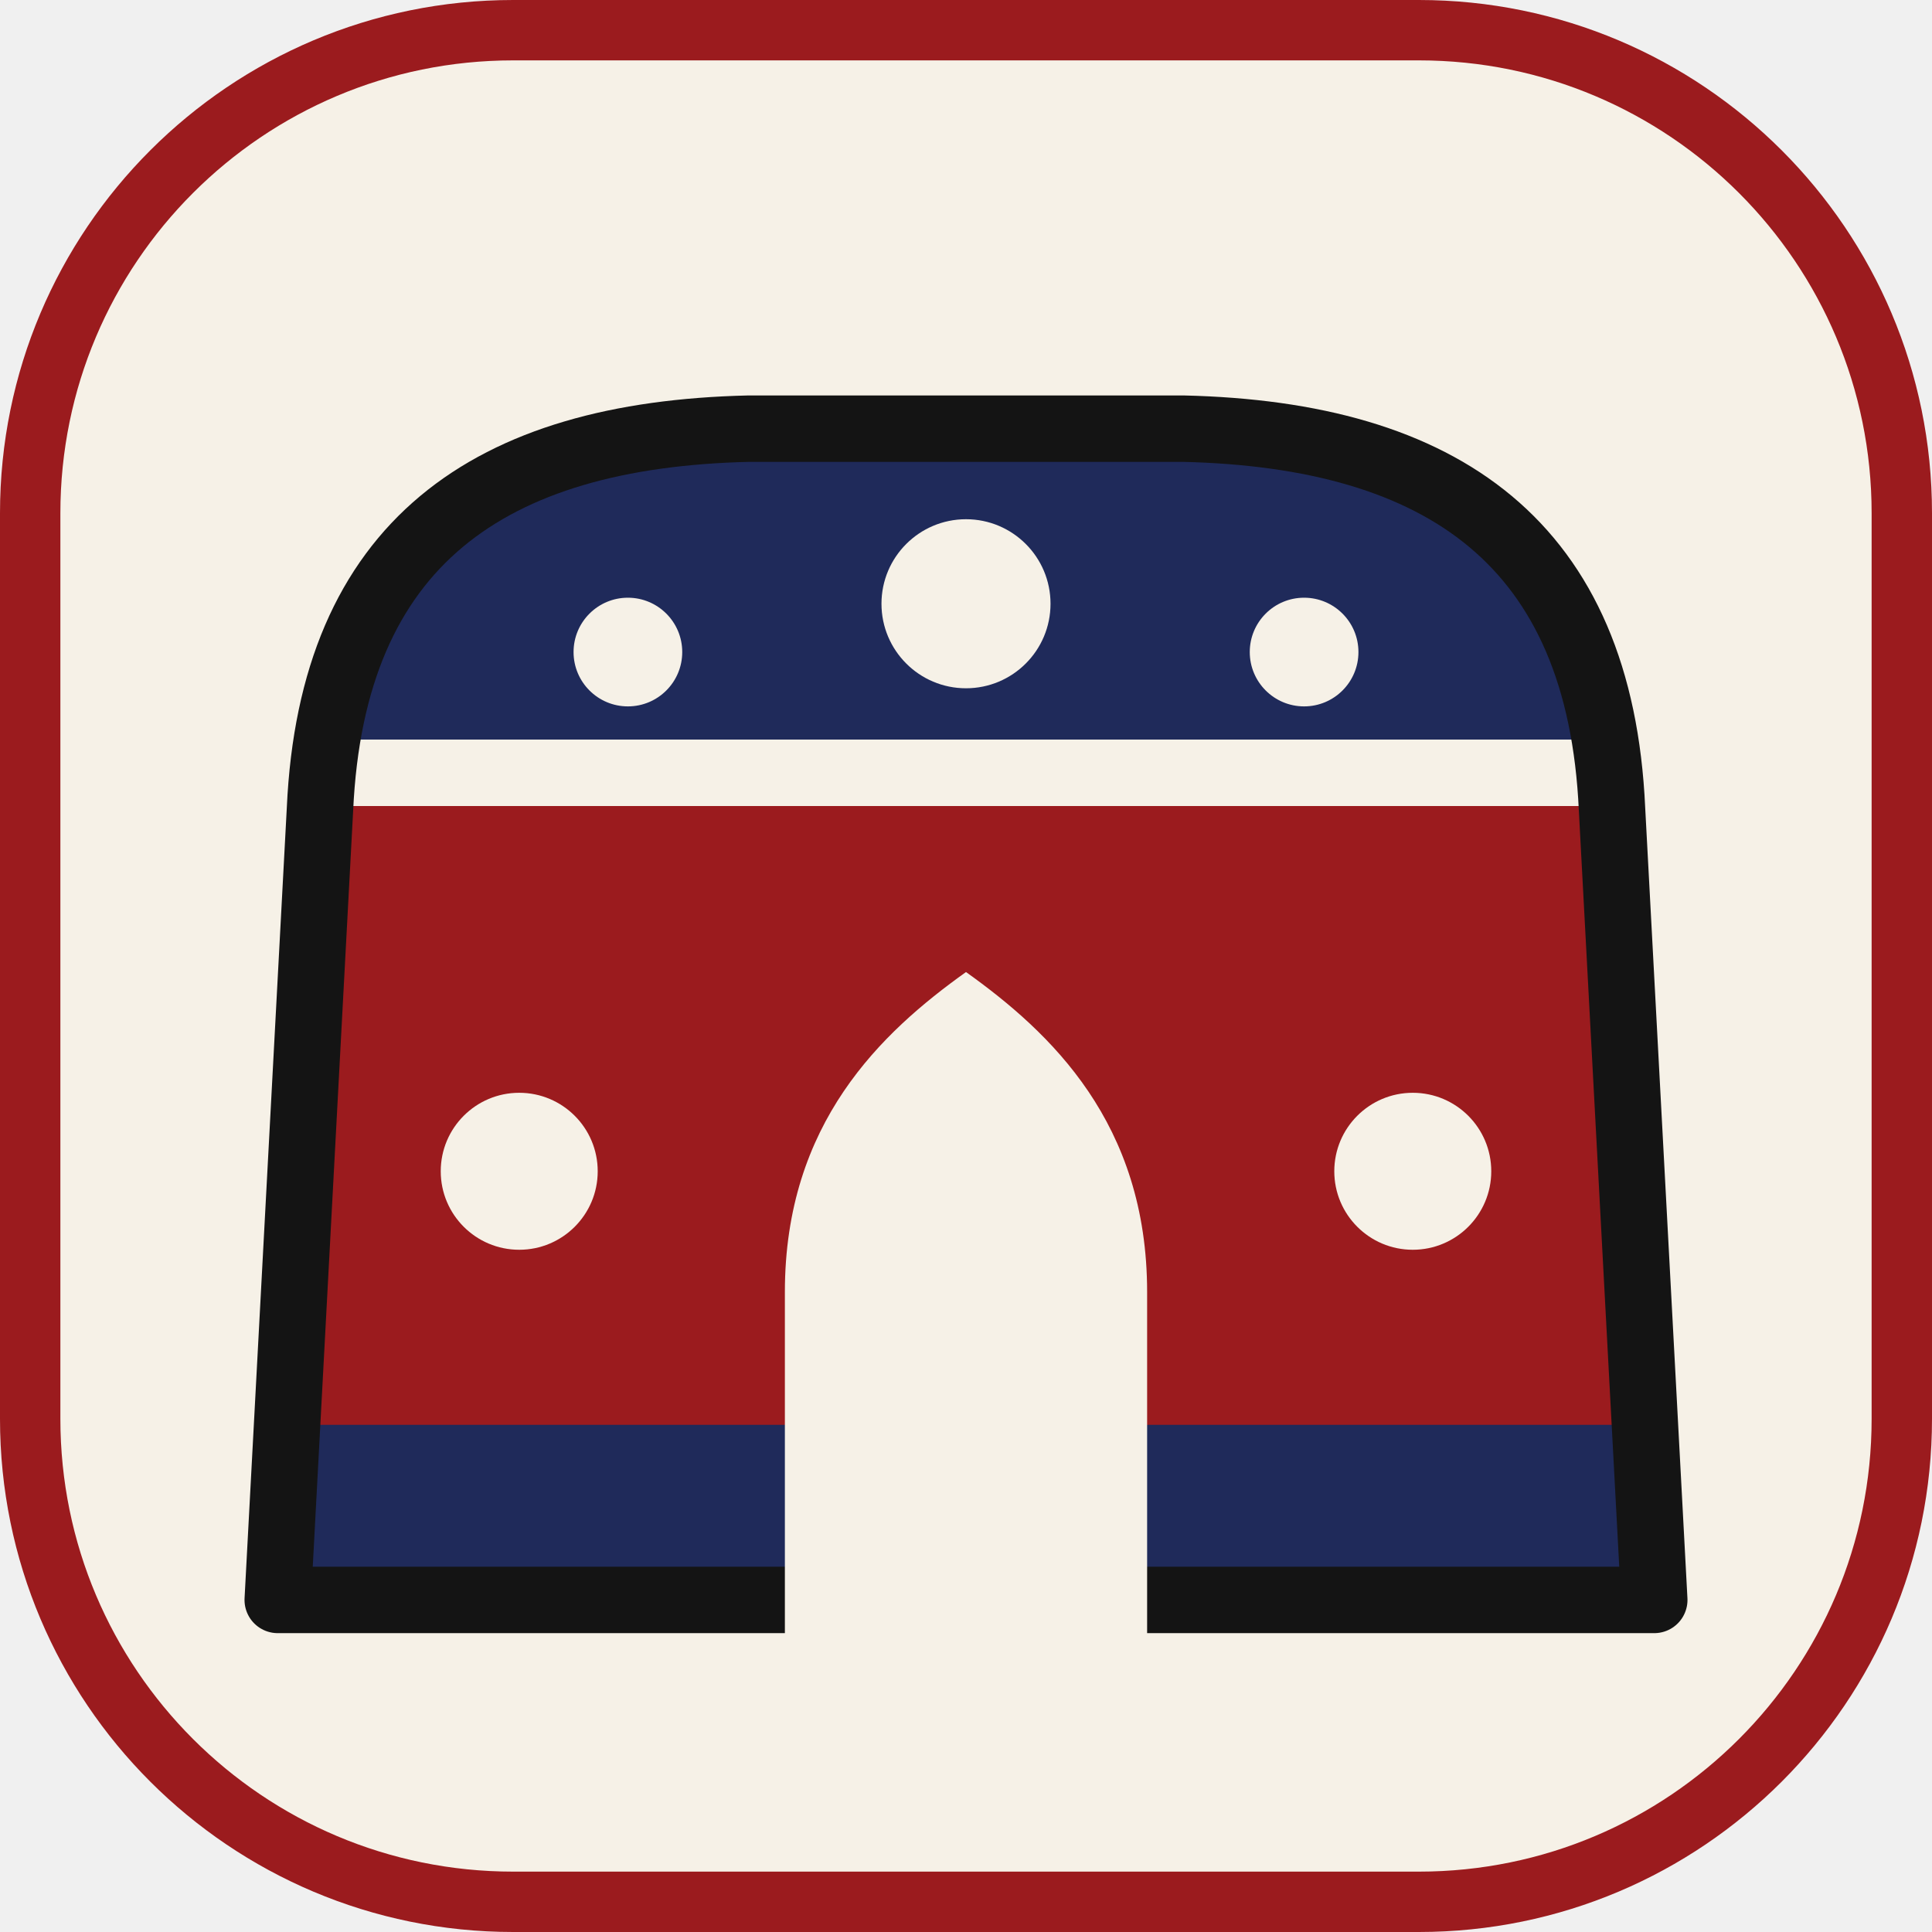
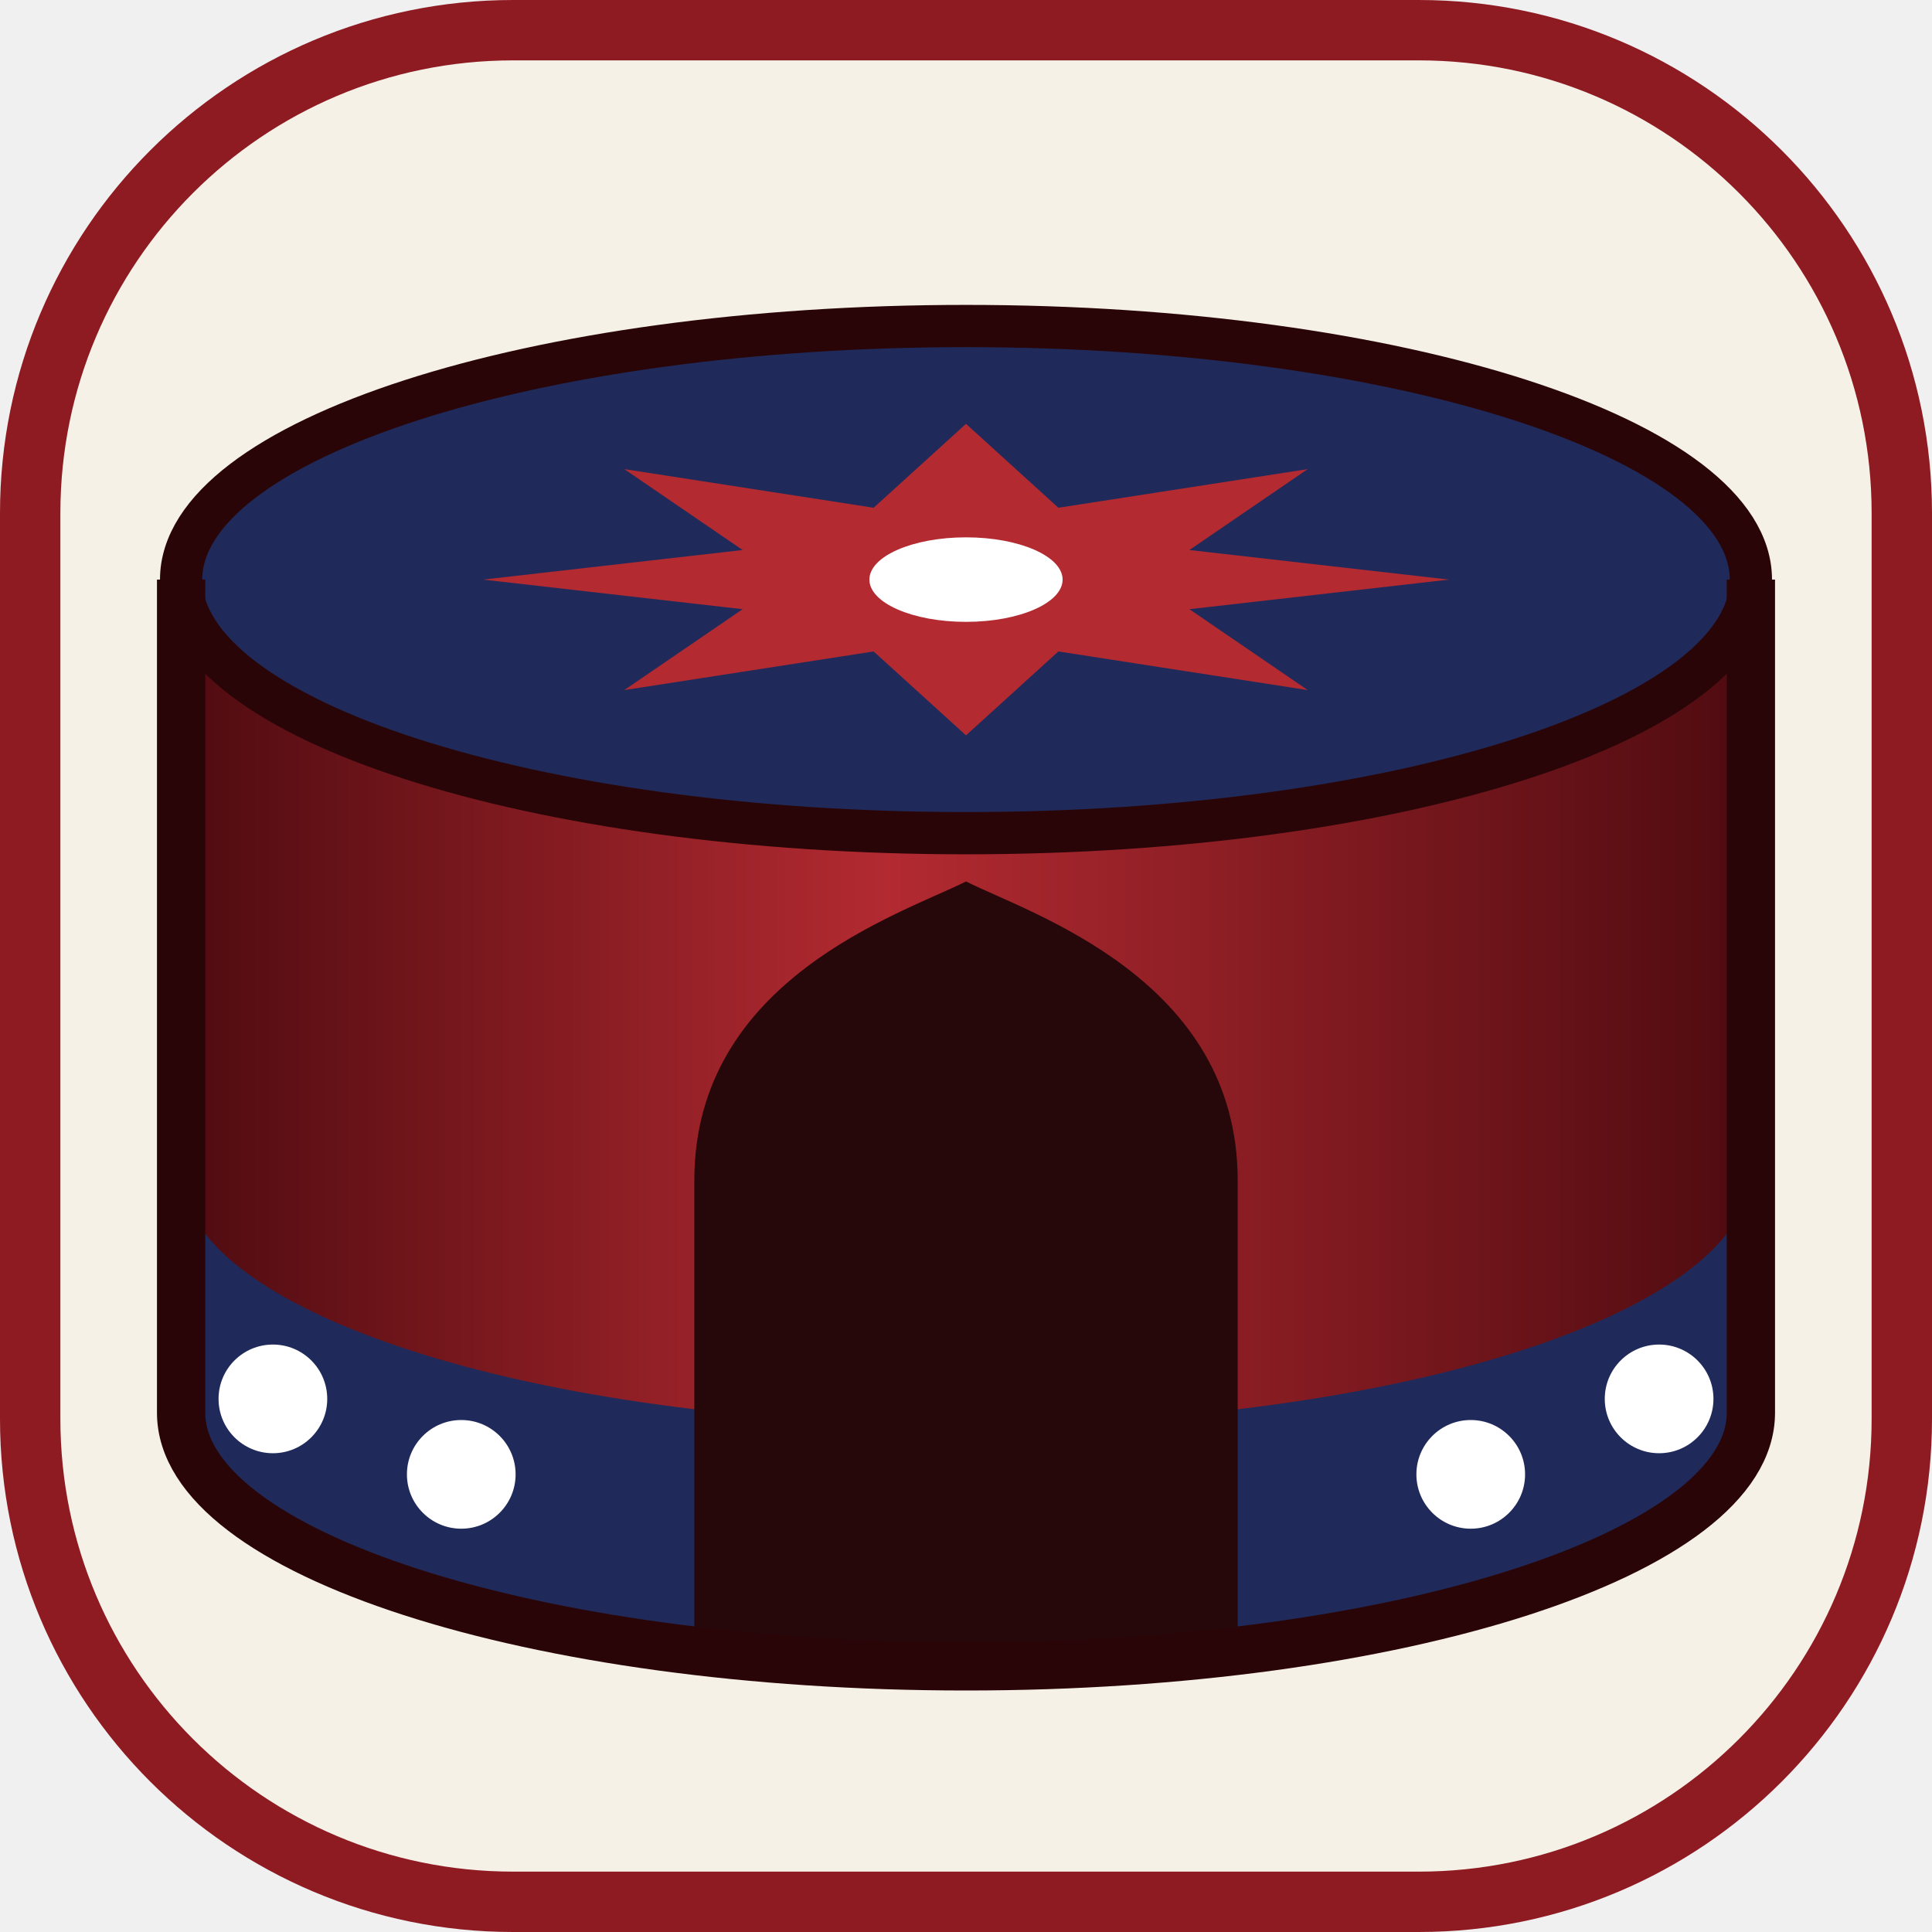
<svg xmlns="http://www.w3.org/2000/svg" viewBox="0 0 32 32" width="32" height="32">
  <defs>
+     <linearGradient id="b" x1="0" x2="1">
+       <stop offset="0" stop-color="#4E0B10" />
+       <stop offset="0.45" stop-color="#B32A31" />
+       <stop offset="1" stop-color="#4E0B10" />
+     </linearGradient>
    <clipPath id="c">
-       <path d="M4.6 26.5 L5.3 13.4 C5.5 9 8.1 7.2 12.4 7.1 L19.6 7.1 C23.9 7.2 26.5 9 26.7 13.4 L27.4 26.5 Z" />
+       <path d="M3,9.6 A13,4.2 0 0 0 29,9.6 L29,23.4 A13,4.2 0 0 1 3,23.4 Z" />
    </clipPath>
-     <mask id="a">
-       <rect width="32" height="32" fill="#fff" />
-       <path d="M13 27.5 V21.4 C13 18.6 14.6 17.1 16 16.1 C17.4 17.1 19 18.6 19 21.4 V27.5 Z" fill="#000" />
-     </mask>
  </defs>
-   <rect x="0.5" y="0.5" width="31" height="31" rx="8" fill="#F6F1E7" />
-   <rect x="0.5" y="0.5" width="31" height="31" rx="8" fill="none" stroke="#9B1B1E" stroke-width="1" />
-   <g mask="url(#a)">
-     <g clip-path="url(#c)">
-       <rect width="32" height="32" fill="#9B1B1E" />
-       <rect width="32" height="12.8" fill="#1F2A5A" />
-       <path d="M0 12.8 H32" stroke="#F6F1E7" stroke-width="1.1" />
-       <circle cx="16" cy="10" r="1.4" fill="#F6F1E7" />
-       <circle cx="10.4" cy="10.8" r="0.9" fill="#F6F1E7" />
-       <circle cx="21.6" cy="10.8" r="0.9" fill="#F6F1E7" />
-       <circle cx="8.6" cy="19.4" r="1.3" fill="#F6F1E7" />
-       <circle cx="23.4" cy="19.4" r="1.3" fill="#F6F1E7" />
-       <rect y="23.6" width="32" height="4" fill="#1F2A5A" />
-     </g>
-     <path d="M4.6 26.5 L5.3 13.4 C5.5 9 8.1 7.2 12.4 7.1 L19.6 7.1 C23.9 7.2 26.5 9 26.7 13.4 L27.4 26.5 Z" fill="none" stroke="#141414" stroke-width="1.1" stroke-linejoin="round" />
+   <rect x="0.5" y="0.5" width="31" height="31" rx="8" fill="#F6F1E7" stroke="#8E1A22" stroke-width="1" />
+   <path d="M3,9.6 A13,4.2 0 0 0 29,9.6 L29,23.4 A13,4.2 0 0 1 3,23.4 Z" fill="url(#b)" />
+   <g clip-path="url(#c)">
+     <path d="M3,19.4 A13,4.2 0 0 0 29,19.4 L29,24.4 A13,4.2 0 0 1 3,24.4 Z" fill="#1F2A5A" />
  </g>
+   <g clip-path="url(#c)">
+     <path d="M11.5,28.6 L11.5,19.55 C11.5,16.22 14.92,15.14 16,14.6 C17.08,15.14 20.5,16.22 20.5,19.55 L20.5,28.6 Z" fill="#26070A" />
+   </g>
+   <ellipse cx="16" cy="9.6" rx="13.0" ry="4.2" fill="#1F2A5A" stroke="#2A0508" stroke-width="0.7" />
+   <polygon points="16,7.02 17.53,8.41 21.66,7.77 19.7,9.11 24,9.6 19.7,10.09 21.66,11.43 17.53,10.79 16,12.18 14.47,10.79 10.34,11.43 12.3,10.09 8,9.6 12.3,9.11 10.34,7.77 14.47,8.41" fill="#B32A31" />
+   <ellipse cx="16" cy="9.6" rx="1.6" ry="0.7" fill="#FFFFFF" />
+   <circle cx="4.52" cy="23.17" r="0.9" fill="#FFFFFF" />
+   <circle cx="7.64" cy="24.42" r="0.9" fill="#FFFFFF" />
+   <circle cx="24.36" cy="24.42" r="0.9" fill="#FFFFFF" />
+   <circle cx="27.48" cy="23.17" r="0.9" fill="#FFFFFF" />
+   <path d="M3,9.6 L3,23.4 A13.0,4.2 0 0 0 29,23.4 L29,9.6" fill="none" stroke="#2A0508" stroke-width="0.8" stroke-linejoin="round" />
</svg>
